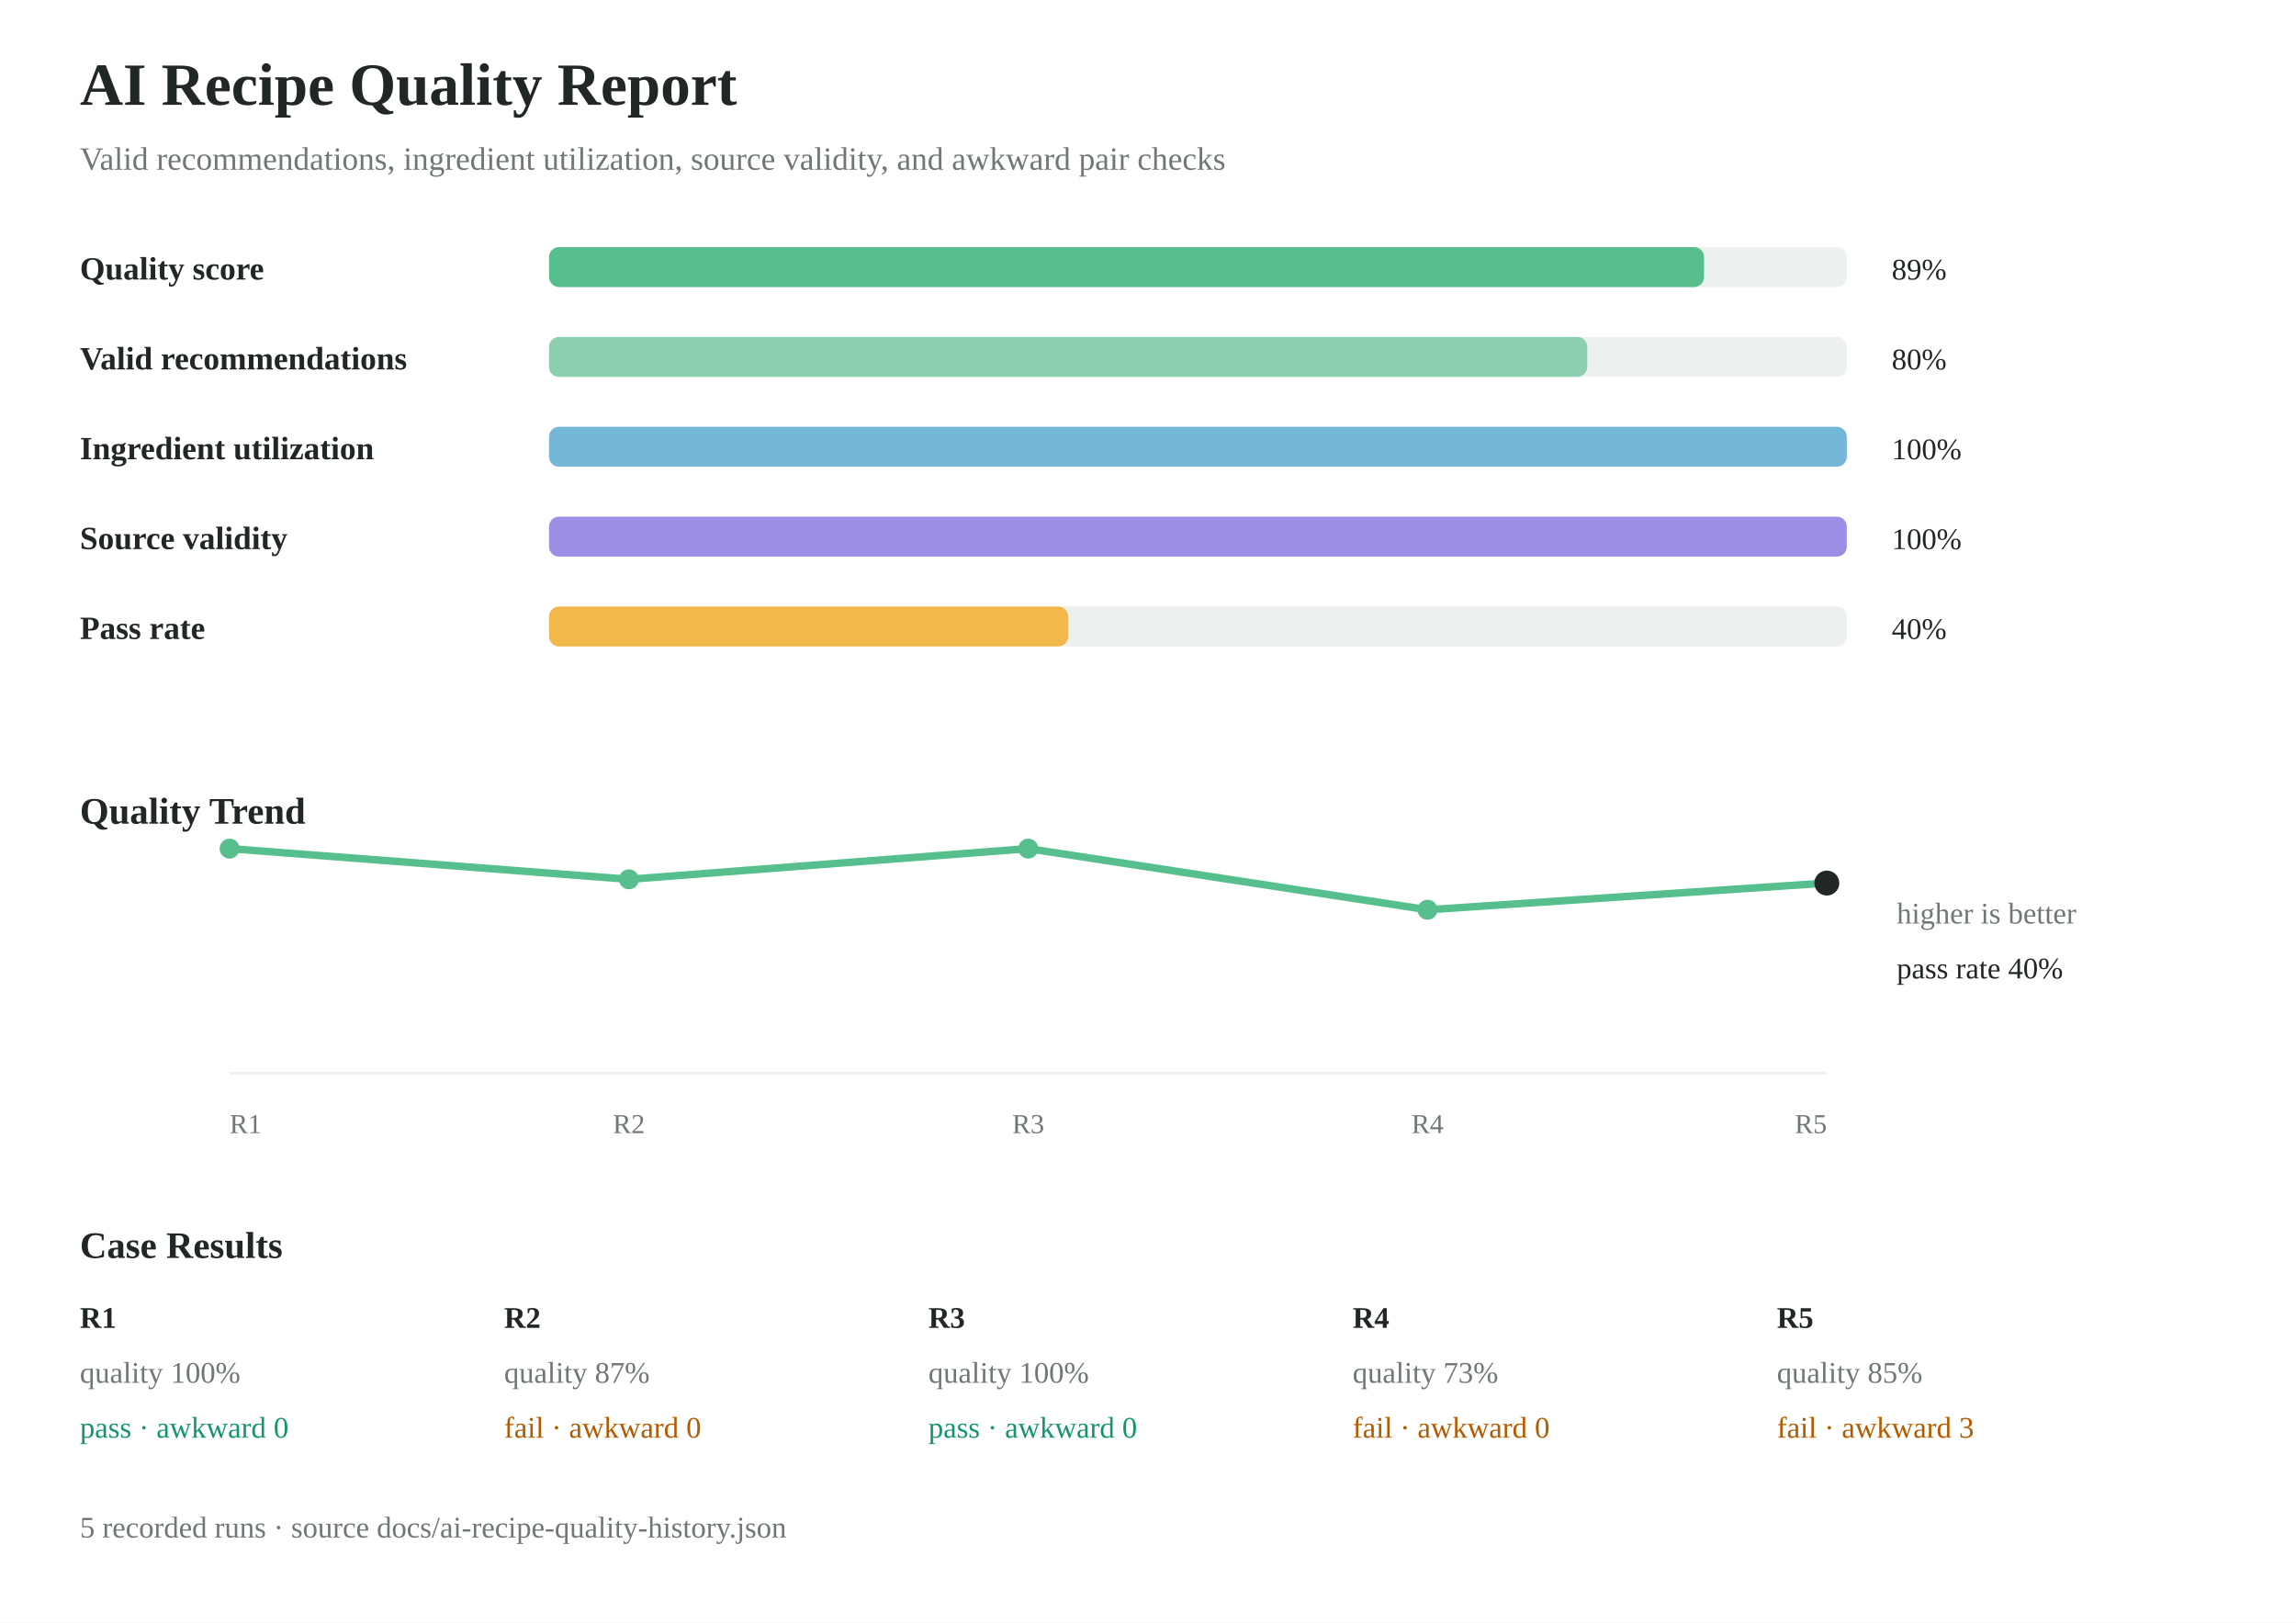
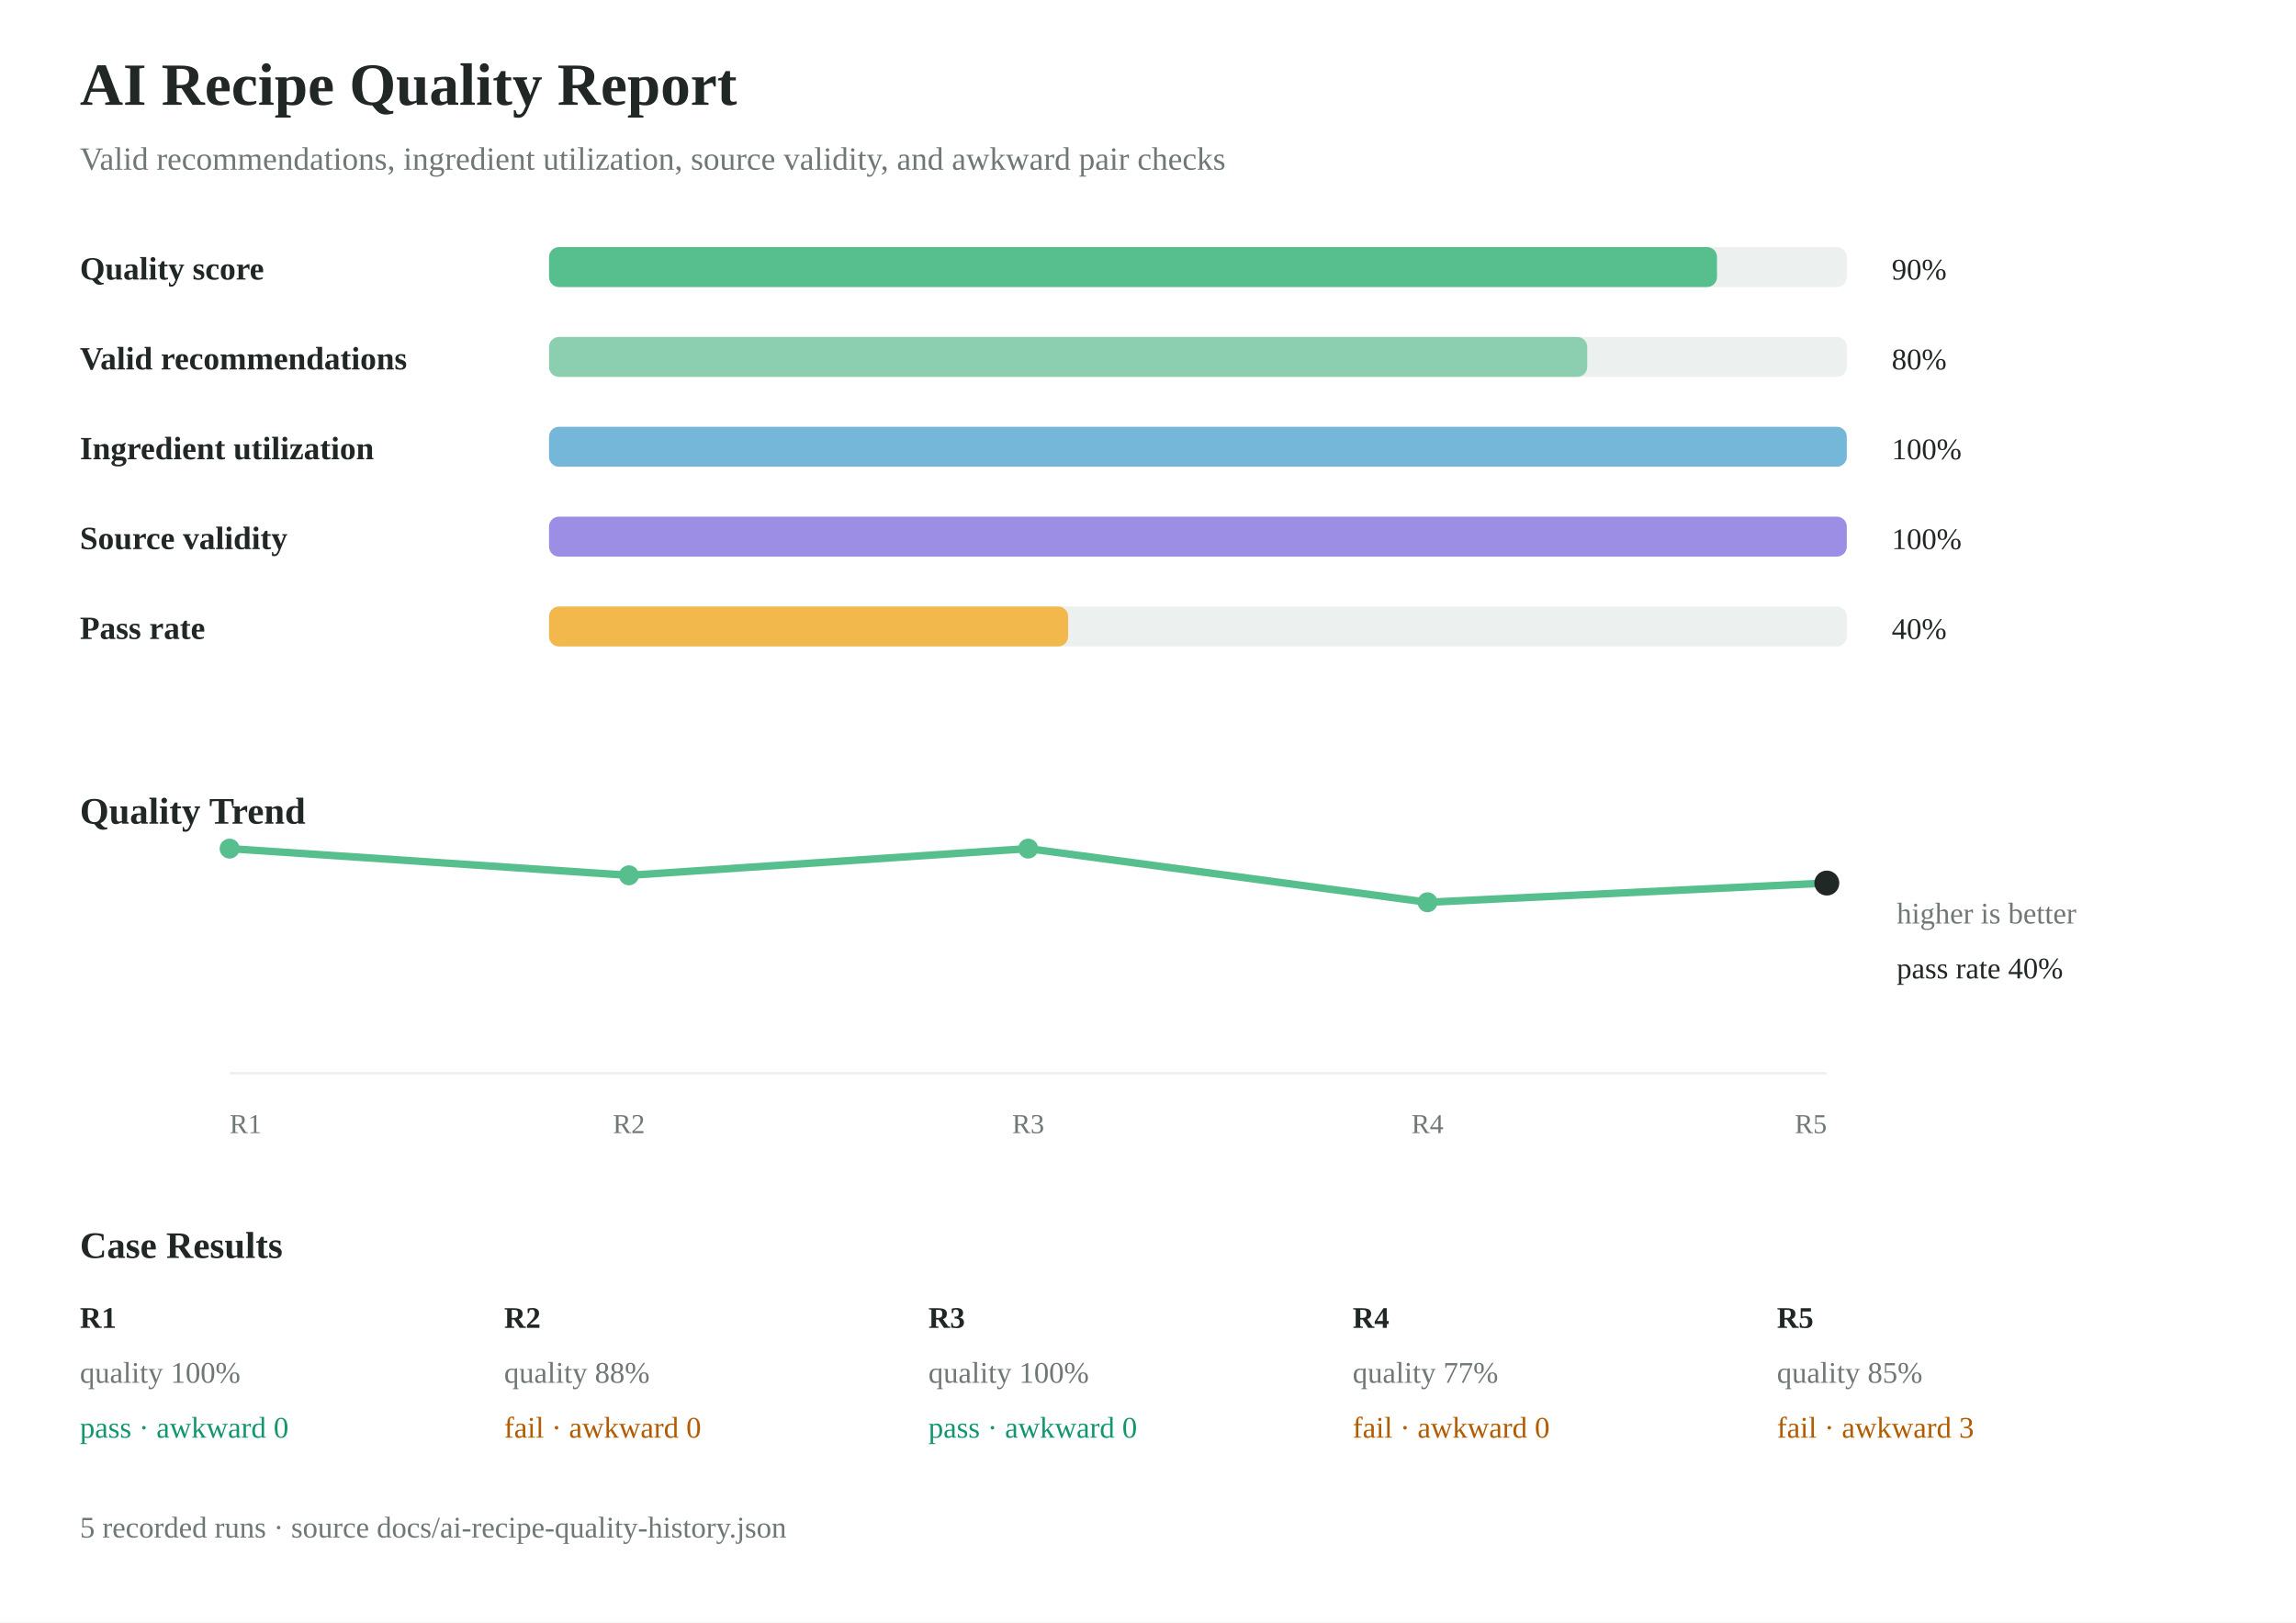
<svg xmlns="http://www.w3.org/2000/svg" width="920" height="650" viewBox="0 0 920 650" role="img" aria-labelledby="title desc">
  <rect width="920" height="650" fill="#ffffff" />
  <text x="32" y="42" font-size="24" font-weight="800" fill="#202725">AI Recipe Quality Report</text>
  <text x="32" y="68" font-size="13" fill="#6f7875">Valid recommendations, ingredient utilization, source validity, and awkward pair checks</text>
  <text x="32" y="112" font-size="13" font-weight="700" fill="#202725">Quality score</text>
  <rect x="220" y="99" width="520" height="16" rx="4" fill="#ecf0ee" />
-   <rect x="220" y="99" width="462.8" height="16" rx="4" fill="#57bf8e" />
-   <text x="758" y="112" font-size="12" fill="#202725">89%</text>
+   <rect x="220" y="99" width="468.0" height="16" rx="4" fill="#57bf8e" />
+   <text x="758" y="112" font-size="12" fill="#202725">90%</text>
  <text x="32" y="148" font-size="13" font-weight="700" fill="#202725">Valid recommendations</text>
  <rect x="220" y="135" width="520" height="16" rx="4" fill="#ecf0ee" />
  <rect x="220" y="135" width="416.0" height="16" rx="4" fill="#8ccfb0" />
  <text x="758" y="148" font-size="12" fill="#202725">80%</text>
  <text x="32" y="184" font-size="13" font-weight="700" fill="#202725">Ingredient utilization</text>
  <rect x="220" y="171" width="520" height="16" rx="4" fill="#ecf0ee" />
  <rect x="220" y="171" width="520.0" height="16" rx="4" fill="#75b7d9" />
  <text x="758" y="184" font-size="12" fill="#202725">100%</text>
  <text x="32" y="220" font-size="13" font-weight="700" fill="#202725">Source validity</text>
  <rect x="220" y="207" width="520" height="16" rx="4" fill="#ecf0ee" />
  <rect x="220" y="207" width="520.0" height="16" rx="4" fill="#9c8ee5" />
  <text x="758" y="220" font-size="12" fill="#202725">100%</text>
  <text x="32" y="256" font-size="13" font-weight="700" fill="#202725">Pass rate</text>
  <rect x="220" y="243" width="520" height="16" rx="4" fill="#ecf0ee" />
  <rect x="220" y="243" width="208.0" height="16" rx="4" fill="#f2b84b" />
  <text x="758" y="256" font-size="12" fill="#202725">40%</text>
  <text x="32" y="330" font-size="15" font-weight="700" fill="#202725">Quality Trend</text>
  <line x1="92" y1="430" x2="732" y2="430" stroke="#ecf0ee" />
-   <path d="M 92.0 340.0 L 252.0 352.3 L 412.0 340.0 L 572.0 364.5 L 732.0 353.8" fill="none" stroke="#57bf8e" stroke-width="3" stroke-linecap="round" stroke-linejoin="round" />
+   <path d="M 92.0 340.0 L 252.0 350.7 L 412.0 340.0 L 572.0 361.5 L 732.0 353.8" fill="none" stroke="#57bf8e" stroke-width="3" stroke-linecap="round" stroke-linejoin="round" />
  <circle cx="92.0" cy="340.0" r="4" fill="#57bf8e" />
-   <circle cx="252.0" cy="352.3" r="4" fill="#57bf8e" />
+   <circle cx="252.0" cy="350.7" r="4" fill="#57bf8e" />
  <circle cx="412.0" cy="340.0" r="4" fill="#57bf8e" />
-   <circle cx="572.0" cy="364.5" r="4" fill="#57bf8e" />
+   <circle cx="572.0" cy="361.5" r="4" fill="#57bf8e" />
  <circle cx="732.0" cy="353.8" r="5" fill="#202725" />
  <text x="92.0" y="454" text-anchor="start" font-size="11" fill="#6f7875">R1</text>
  <text x="252.0" y="454" text-anchor="middle" font-size="11" fill="#6f7875">R2</text>
  <text x="412.0" y="454" text-anchor="middle" font-size="11" fill="#6f7875">R3</text>
  <text x="572.0" y="454" text-anchor="middle" font-size="11" fill="#6f7875">R4</text>
  <text x="732.0" y="454" text-anchor="end" font-size="11" fill="#6f7875">R5</text>
  <text x="760" y="370" font-size="12" fill="#6f7875">higher is better</text>
  <text x="760" y="392" font-size="12" fill="#202725">pass rate 40%</text>
  <text x="32" y="504" font-size="15" font-weight="700" fill="#202725">Case Results</text>
  <text x="32" y="532" font-size="12" font-weight="700" fill="#202725">R1</text>
  <text x="32" y="554" font-size="12" fill="#6f7875">quality 100%</text>
  <text x="32" y="576" font-size="12" fill="#13966f">pass · awkward 0</text>
  <text x="202" y="532" font-size="12" font-weight="700" fill="#202725">R2</text>
-   <text x="202" y="554" font-size="12" fill="#6f7875">quality 87%</text>
+   <text x="202" y="554" font-size="12" fill="#6f7875">quality 88%</text>
  <text x="202" y="576" font-size="12" fill="#b35b00">fail · awkward 0</text>
  <text x="372" y="532" font-size="12" font-weight="700" fill="#202725">R3</text>
  <text x="372" y="554" font-size="12" fill="#6f7875">quality 100%</text>
  <text x="372" y="576" font-size="12" fill="#13966f">pass · awkward 0</text>
  <text x="542" y="532" font-size="12" font-weight="700" fill="#202725">R4</text>
-   <text x="542" y="554" font-size="12" fill="#6f7875">quality 73%</text>
+   <text x="542" y="554" font-size="12" fill="#6f7875">quality 77%</text>
  <text x="542" y="576" font-size="12" fill="#b35b00">fail · awkward 0</text>
  <text x="712" y="532" font-size="12" font-weight="700" fill="#202725">R5</text>
  <text x="712" y="554" font-size="12" fill="#6f7875">quality 85%</text>
  <text x="712" y="576" font-size="12" fill="#b35b00">fail · awkward 3</text>
  <text x="32" y="616" font-size="12" fill="#6f7875">5 recorded runs · source docs/ai-recipe-quality-history.json</text>
</svg>
